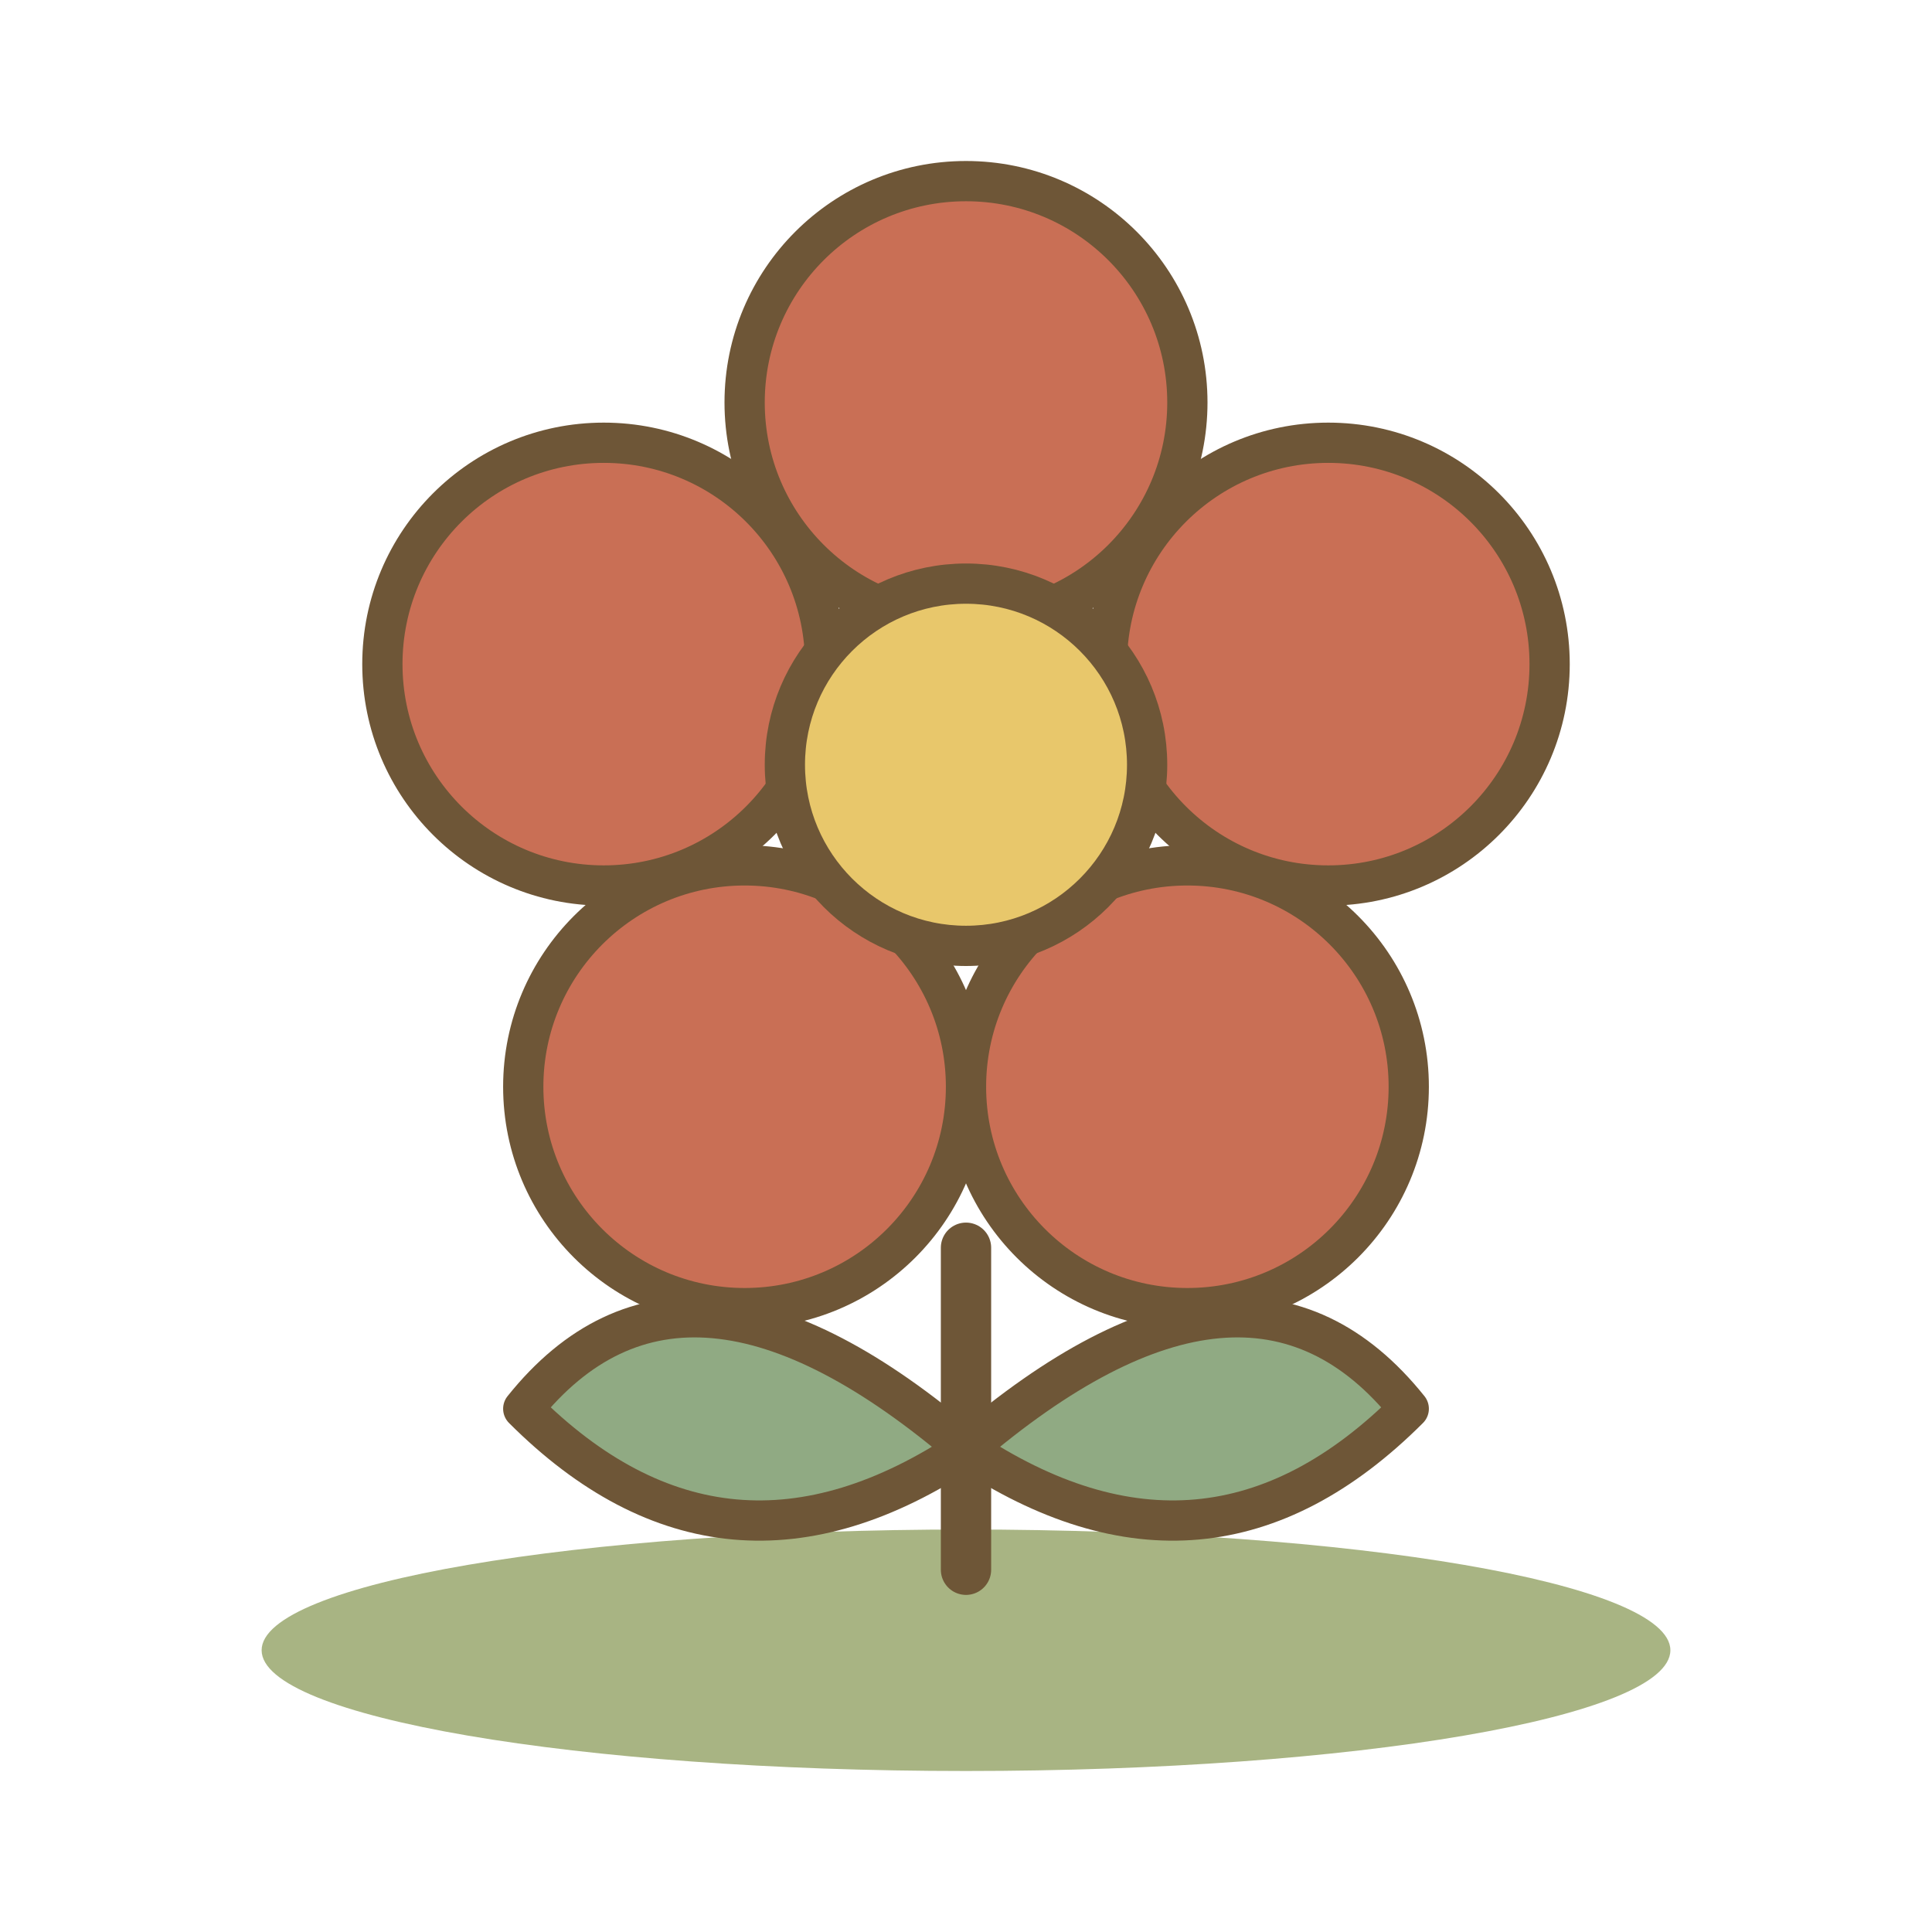
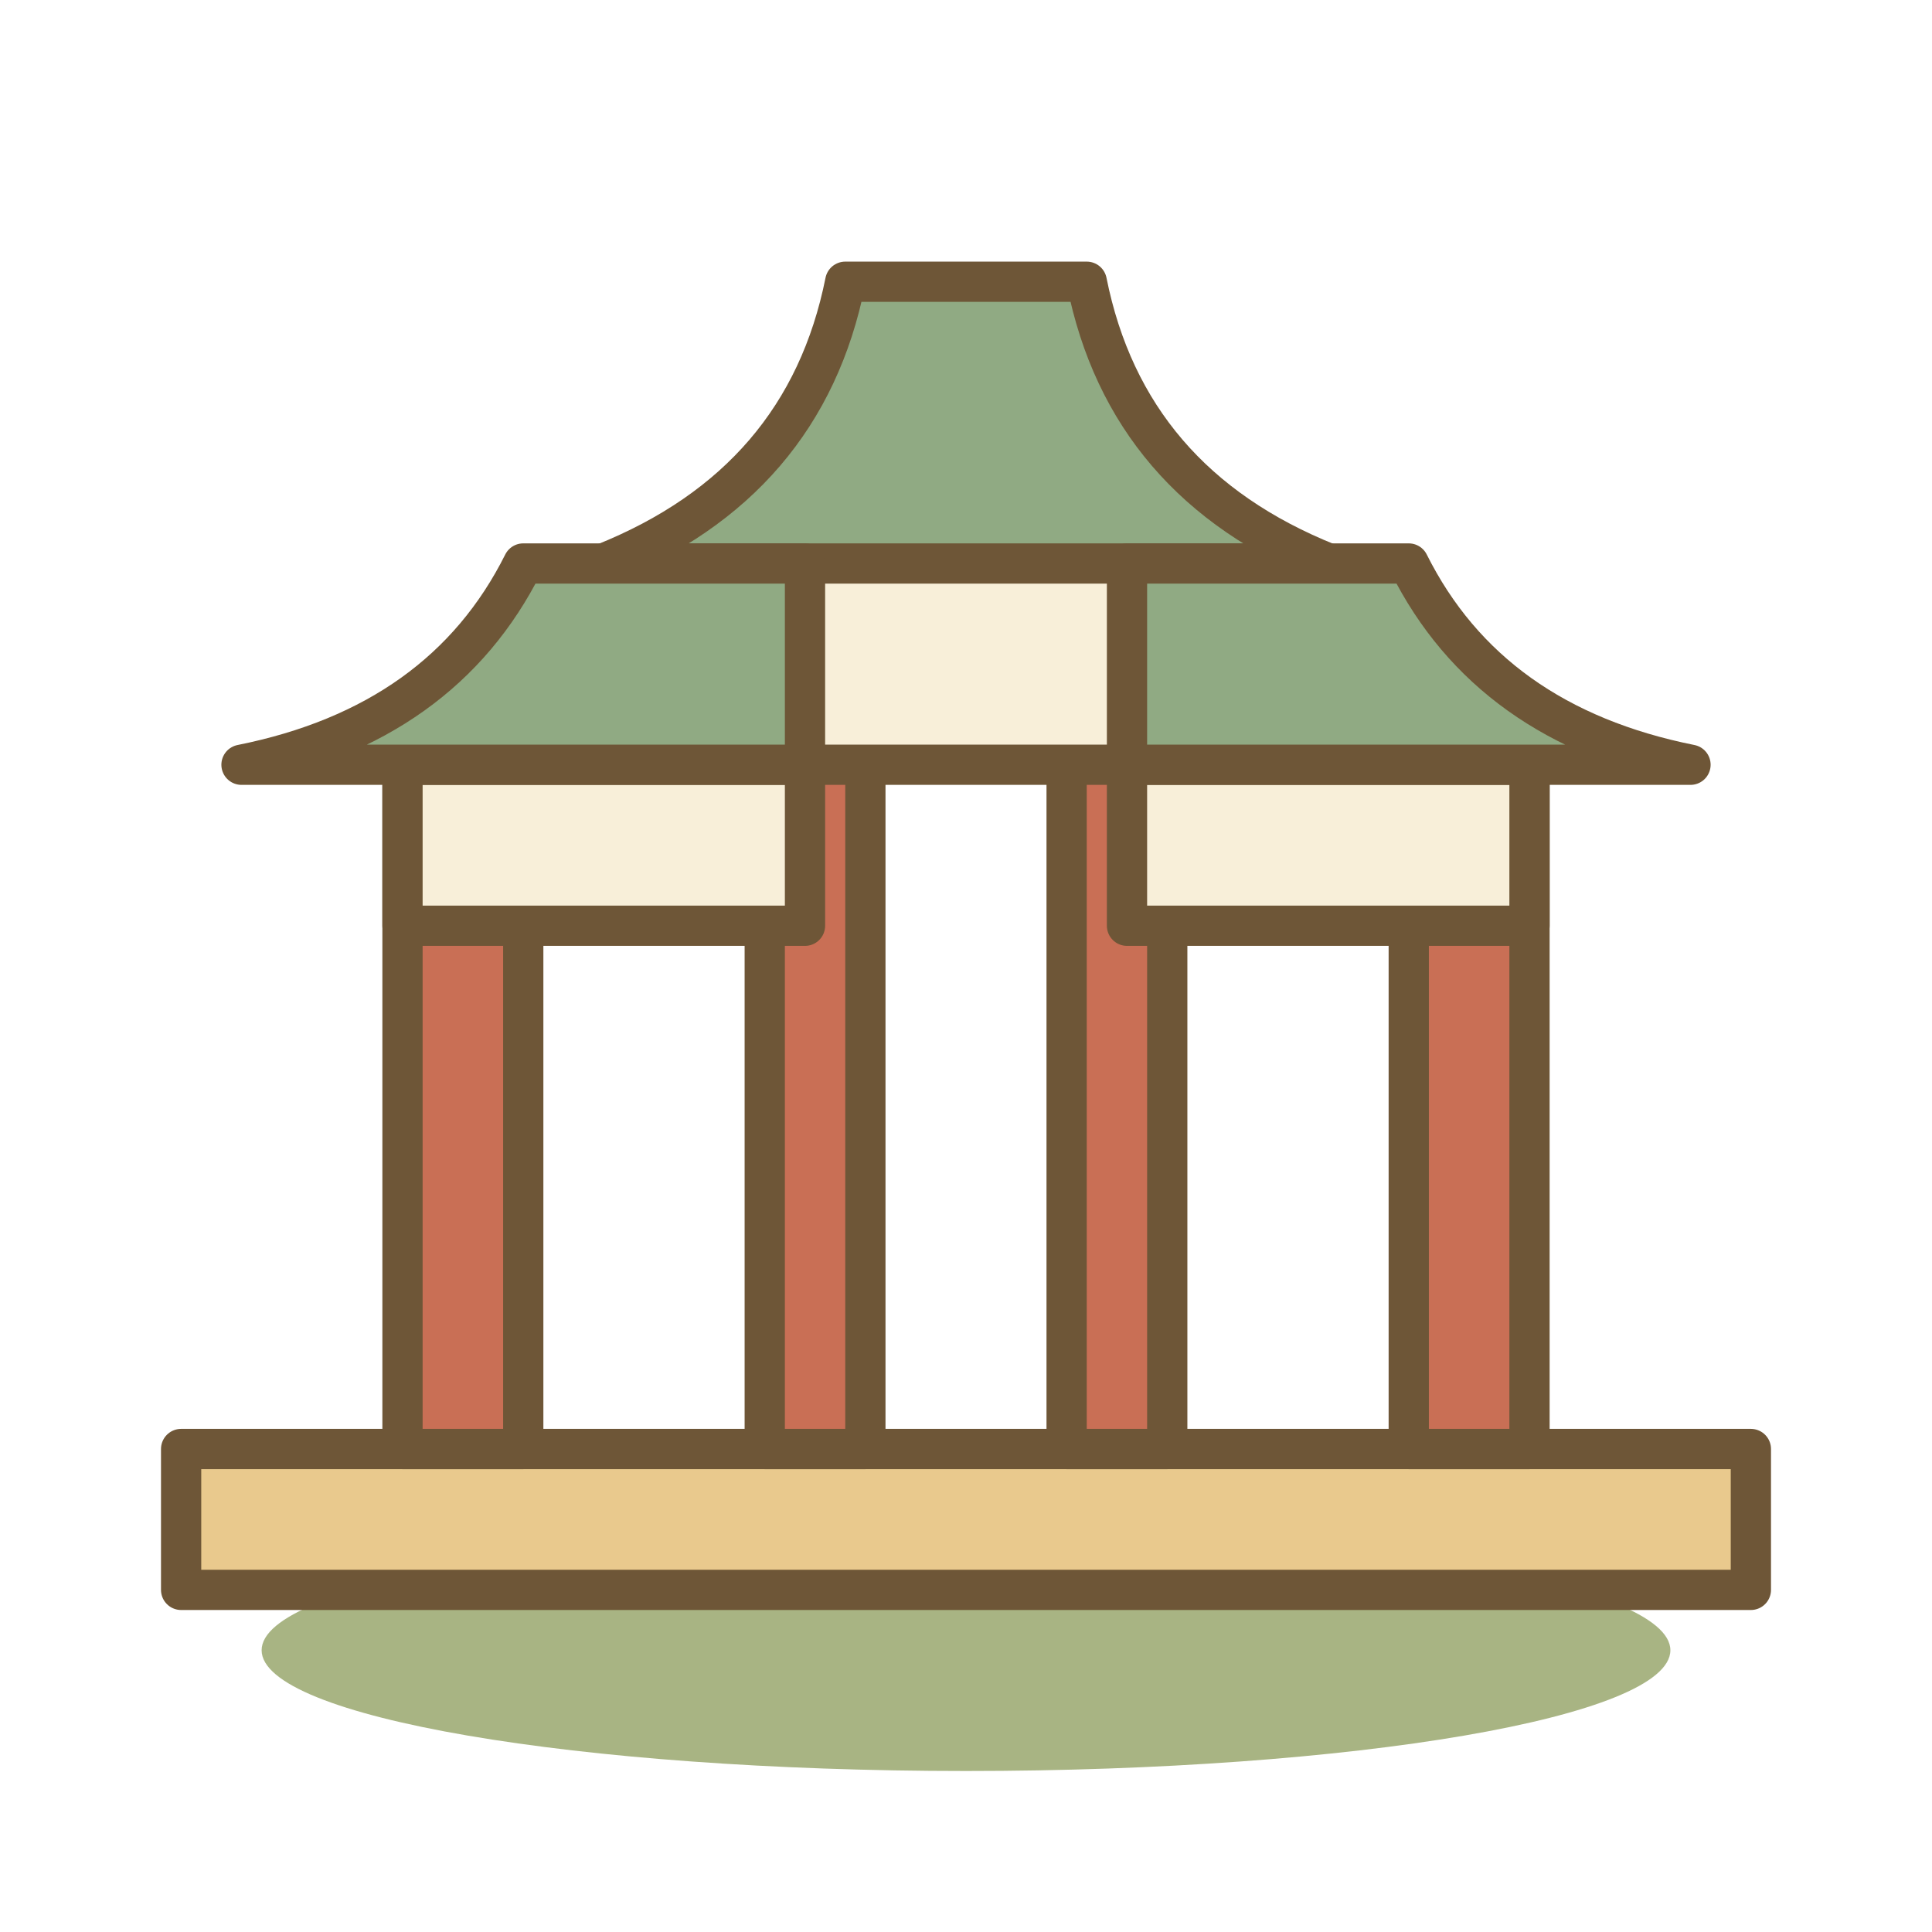
<svg xmlns="http://www.w3.org/2000/svg" width="96" height="96" viewBox="0 0 96 96">
  <g stroke-linecap="round" stroke-linejoin="round">
    <ellipse cx="48" cy="82" rx="35" ry="6" fill="#A8B483" />
-     <circle cx="48" cy="20" r="11" fill="#C96F55" stroke="#6E5637" stroke-width="2" />
-     <circle cx="66" cy="33" r="11" fill="#C96F55" stroke="#6E5637" stroke-width="2" />
-     <circle cx="59" cy="54" r="11" fill="#C96F55" stroke="#6E5637" stroke-width="2" />
-     <circle cx="37" cy="54" r="11" fill="#C96F55" stroke="#6E5637" stroke-width="2" />
-     <circle cx="30" cy="33" r="11" fill="#C96F55" stroke="#6E5637" stroke-width="2" />
-     <circle cx="48" cy="38" r="9" fill="#E8C76B" stroke="#6E5637" stroke-width="2" />
-     <path d="M48 62V78" fill="none" stroke="#6E5637" stroke-width="2.5" />
-     <path d="M48 72Q34 60 26 70Q36 80 48 72Z" fill="#90AA83" stroke="#6E5637" stroke-width="2" />
-     <path d="M48 72Q62 60 70 70Q60 80 48 72Z" fill="#90AA83" stroke="#6E5637" stroke-width="2" />
+     <rect fill="#E9C98D" stroke="#6E5637" stroke-width="2" x="9" y="72" width="78" height="7" />
+     <rect fill="#C96F55" stroke="#6E5637" stroke-width="2" x="20" y="36" width="6" height="36" />
+     <rect fill="#C96F55" stroke="#6E5637" stroke-width="2" x="38" y="26" width="5" height="46" />
+     <rect fill="#C96F55" stroke="#6E5637" stroke-width="2" x="53" y="26" width="5" height="46" />
+     <rect fill="#C96F55" stroke="#6E5637" stroke-width="2" x="70" y="36" width="6" height="36" />
+     <rect fill="#F8EFD9" stroke="#6E5637" stroke-width="2" x="38" y="26" width="20" height="12" />
+     <rect fill="#F8EFD9" stroke="#6E5637" stroke-width="2" x="20" y="38" width="20" height="8" />
+     <rect fill="#F8EFD9" stroke="#6E5637" stroke-width="2" x="56" y="38" width="20" height="8" />
+     <path fill="#90AA83" stroke="#6E5637" stroke-width="2" d="M30 28Q40 24 42 14H54Q56 24 66 28Z" />
+     <path fill="#90AA83" stroke="#6E5637" stroke-width="2" d="M12 38Q22 36 26 28H40V38Z" />
+     <path fill="#90AA83" stroke="#6E5637" stroke-width="2" d="M84 38Q74 36 70 28H56V38Z" />
  </g>
</svg>
